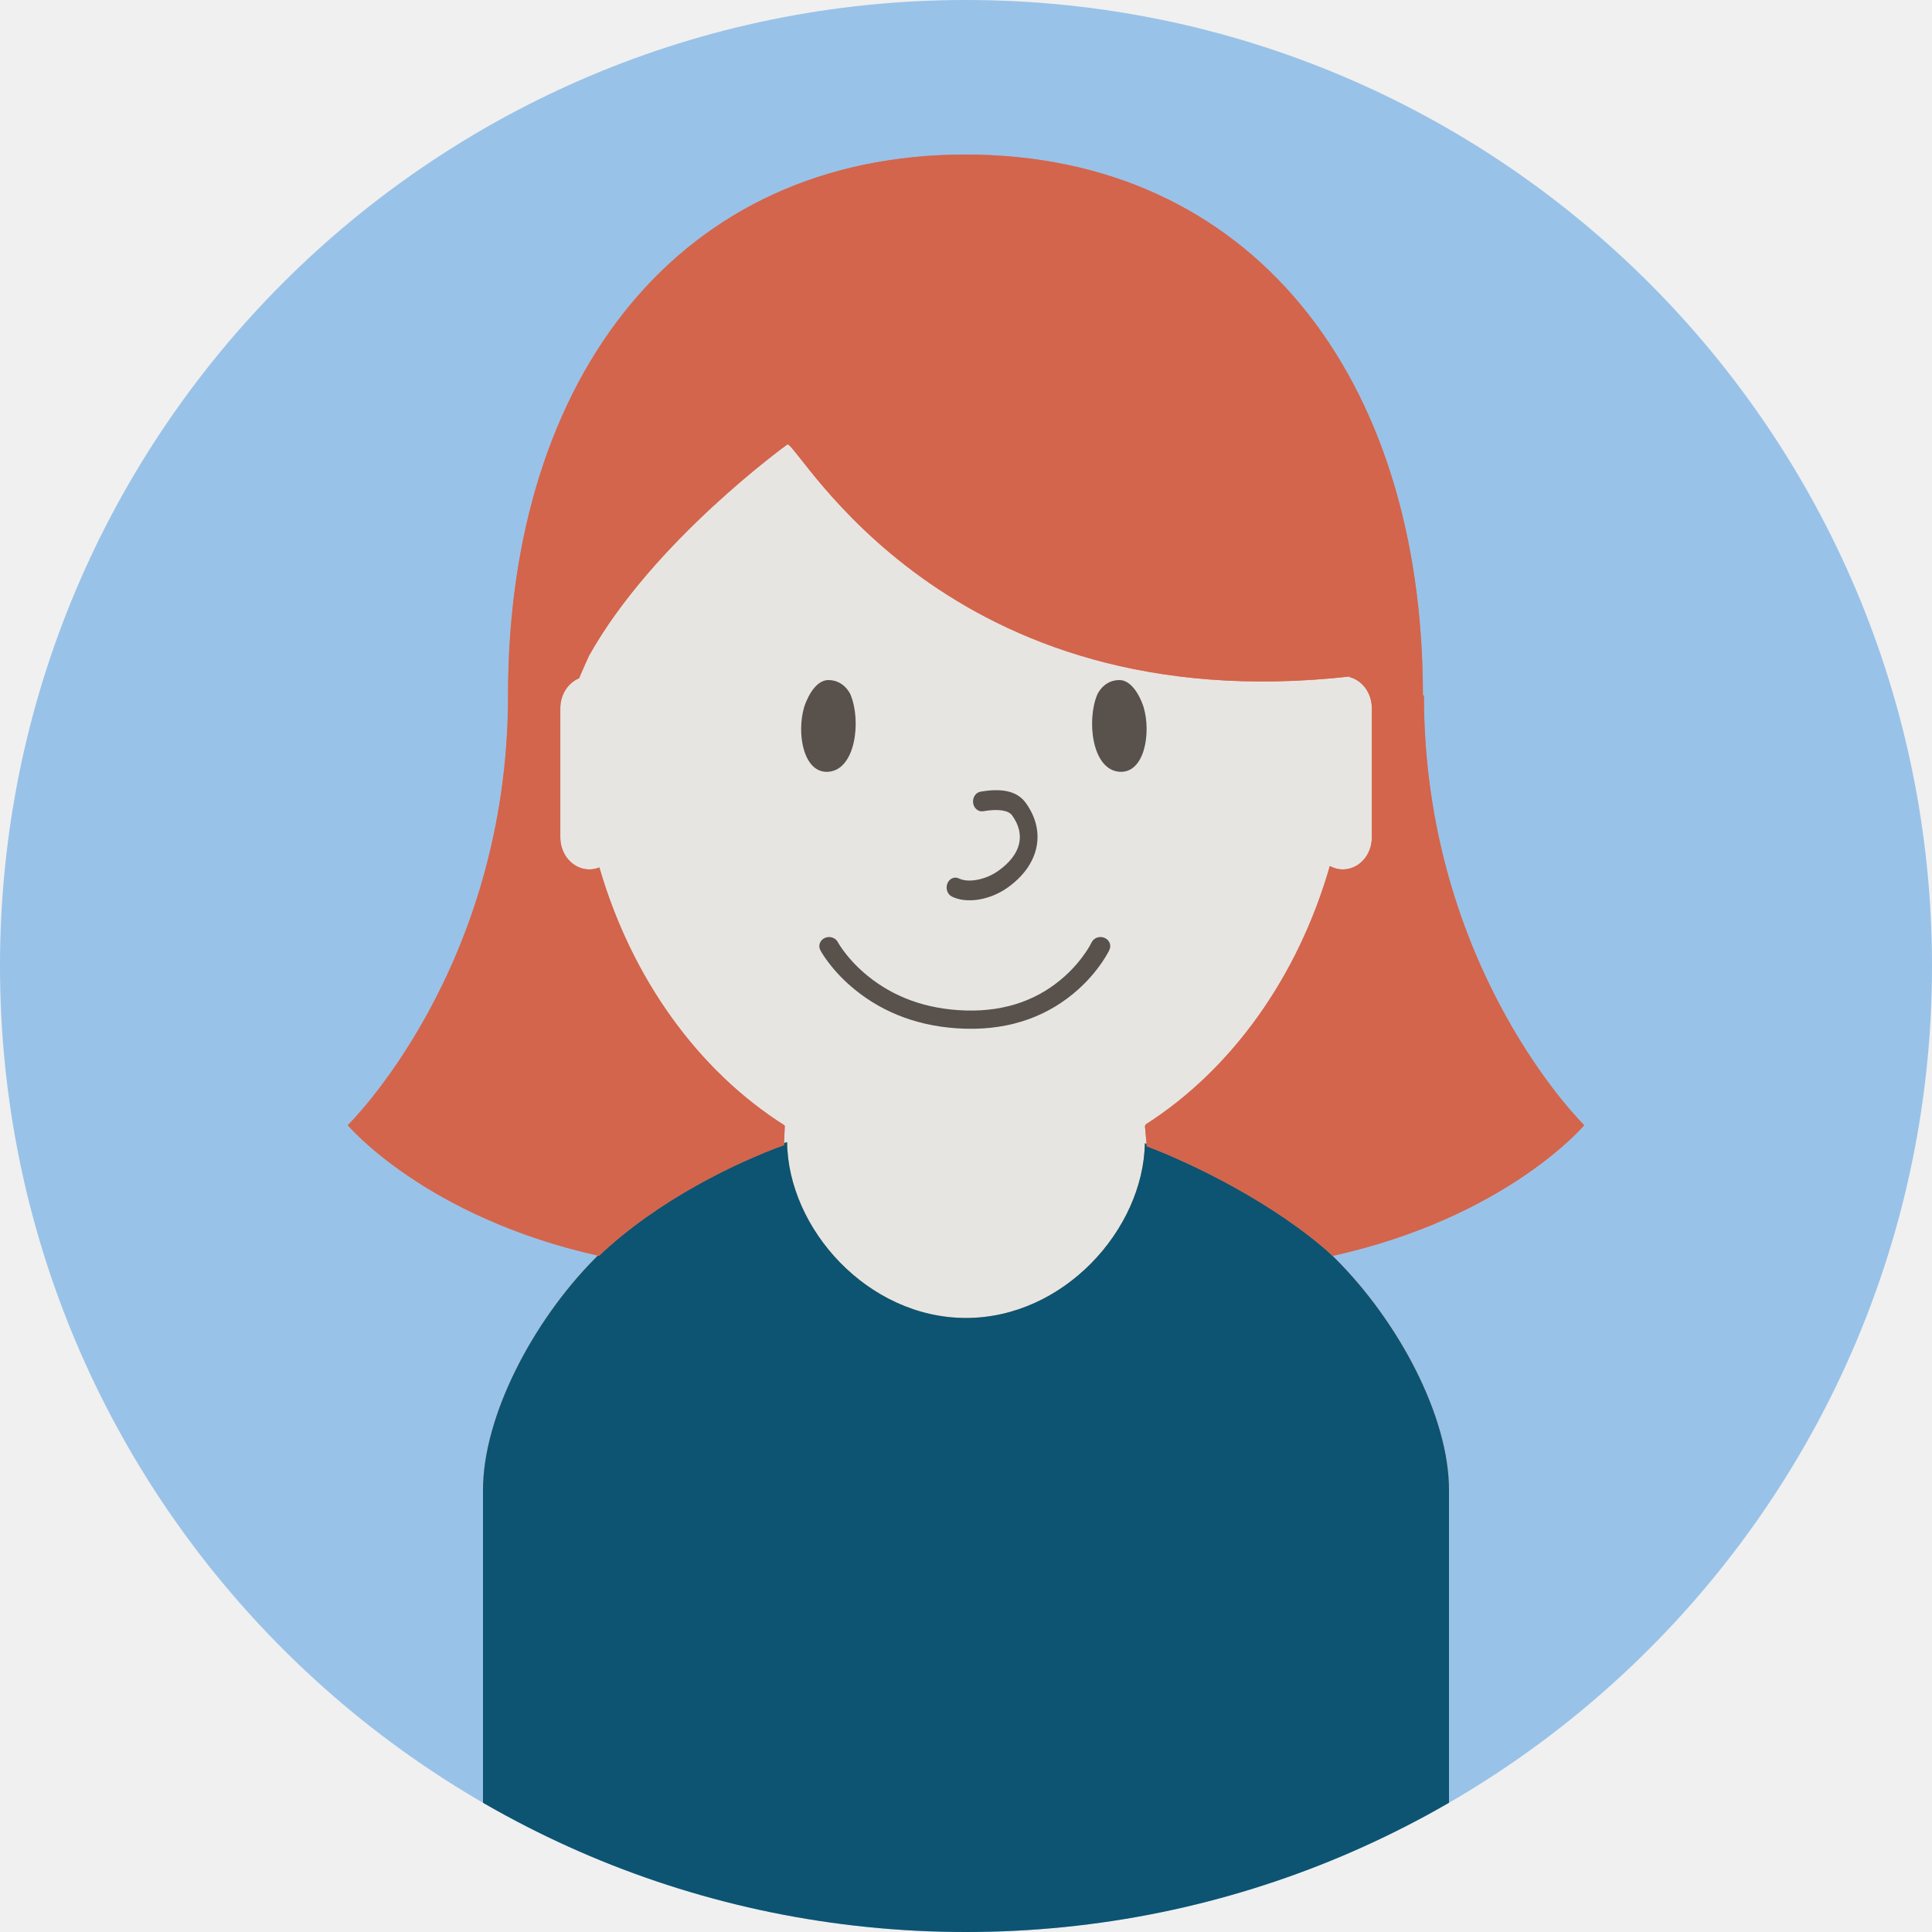
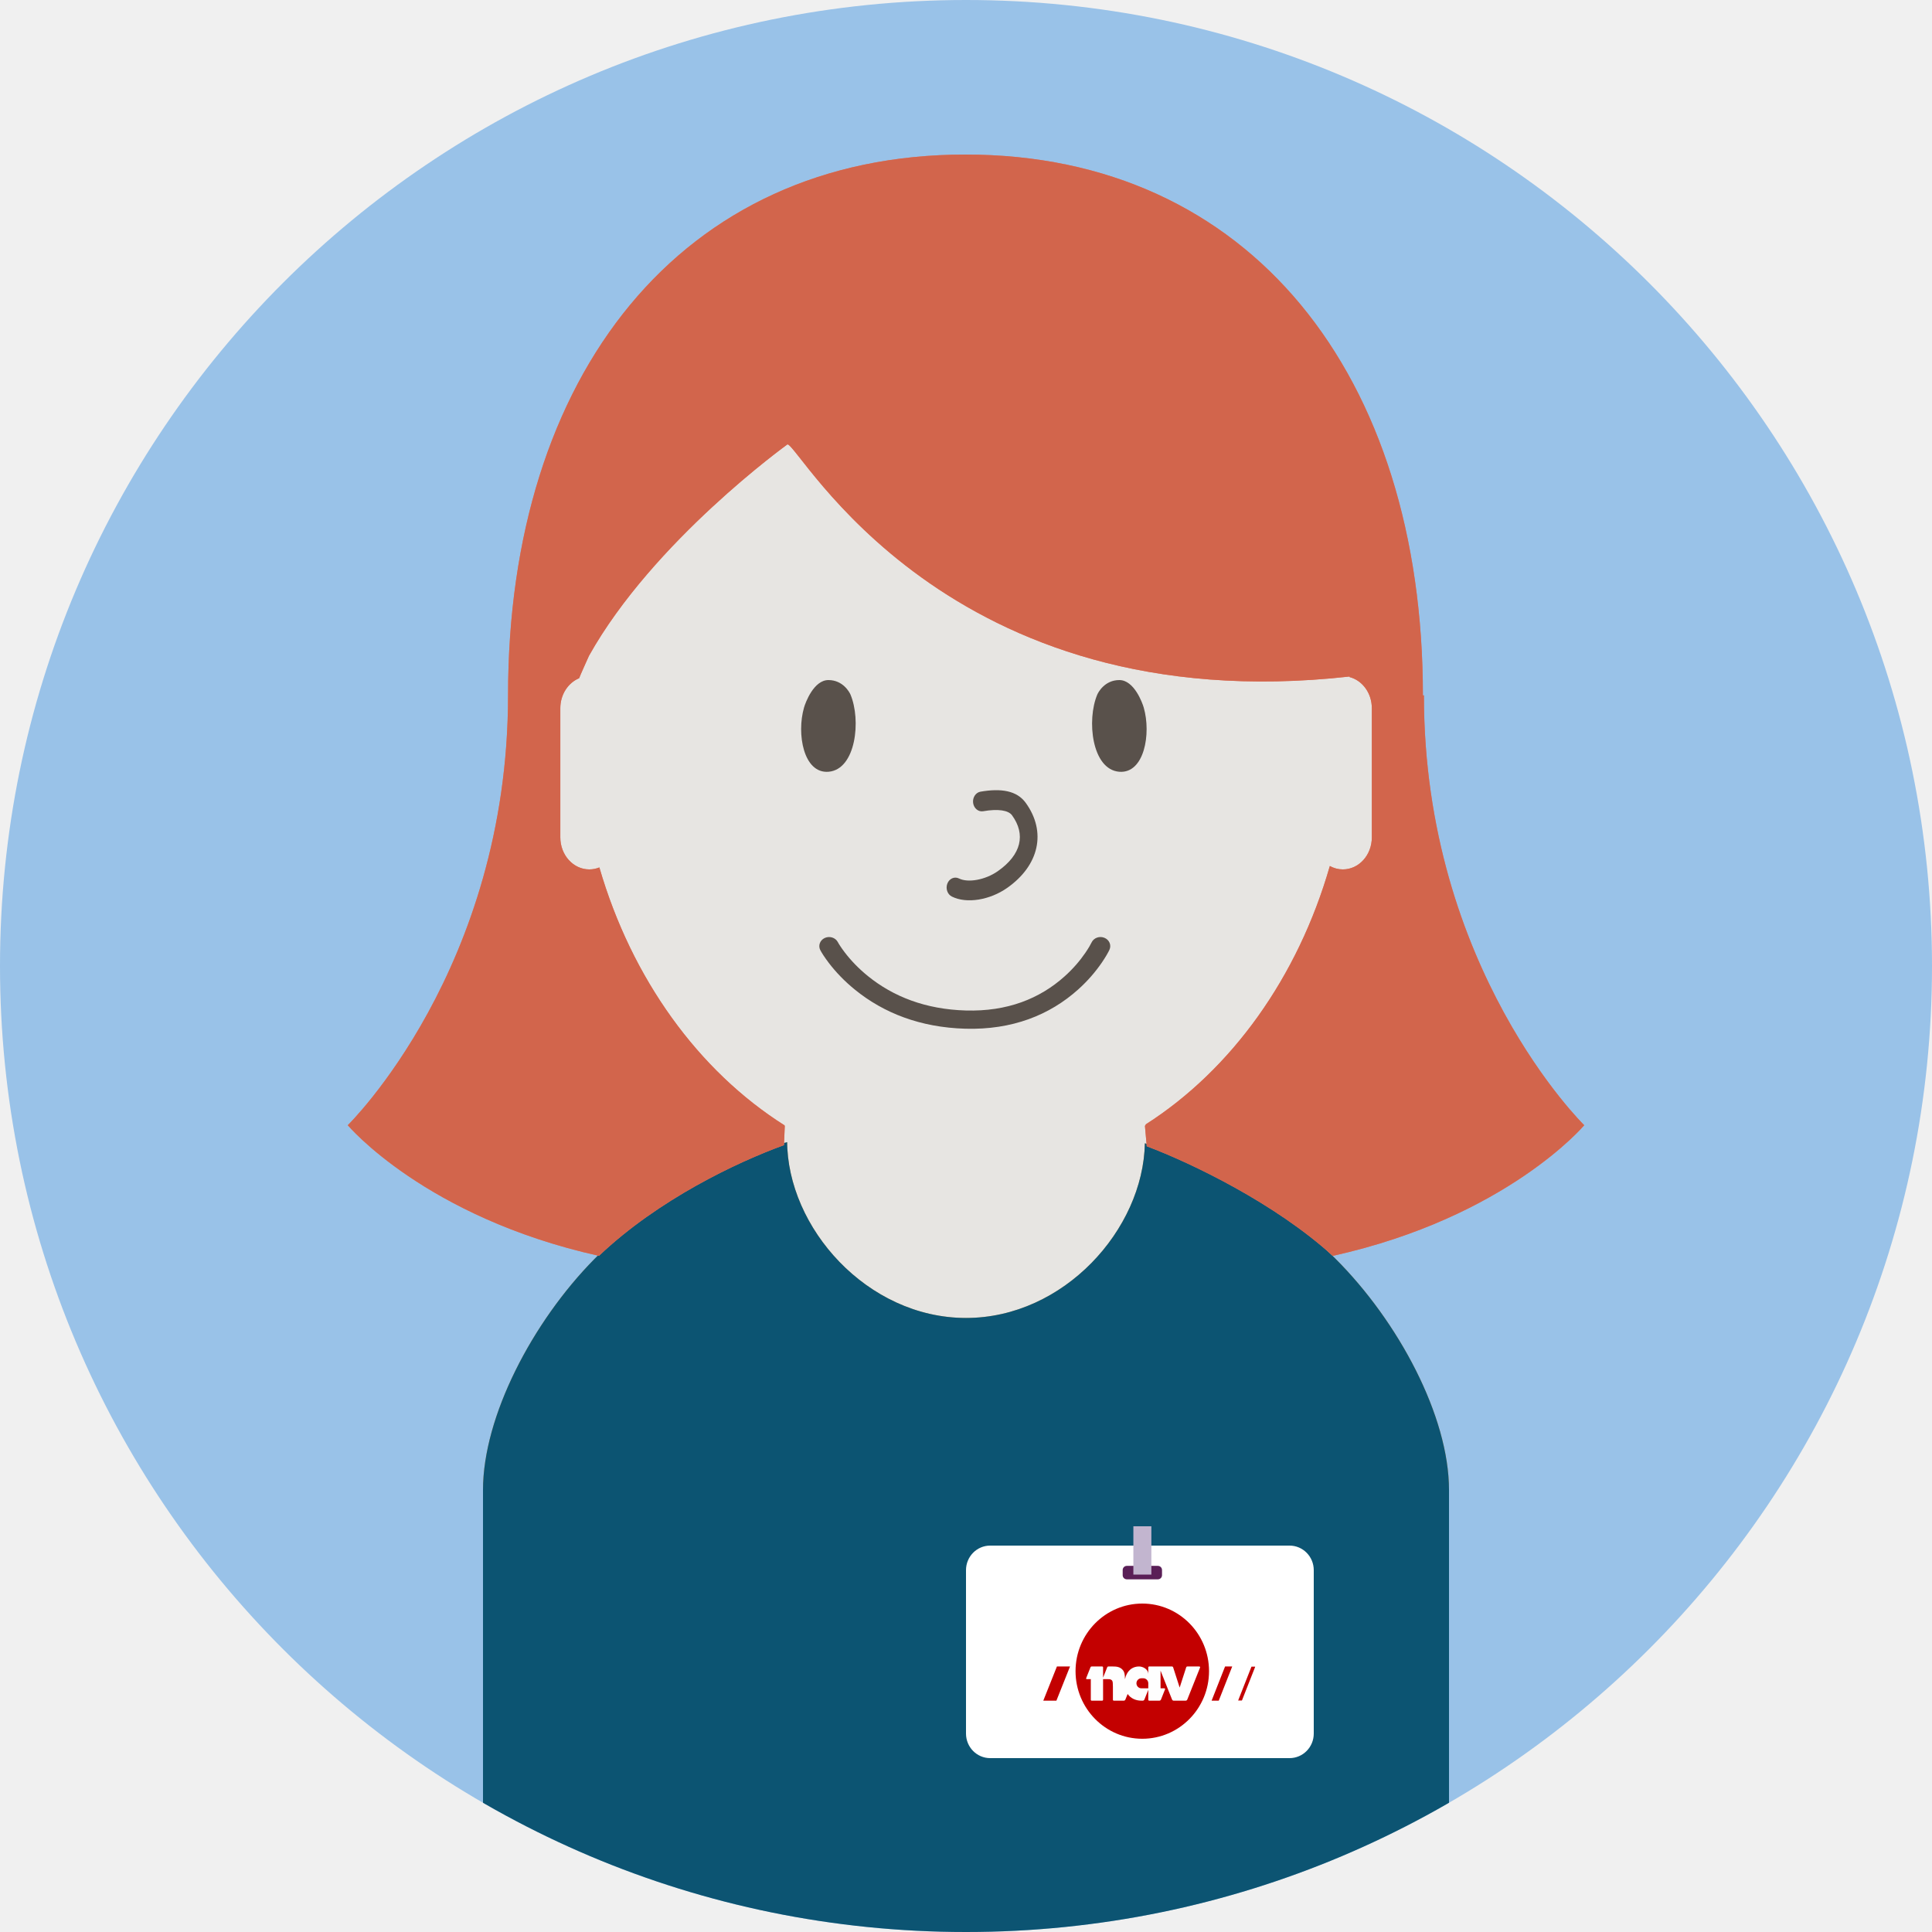
<svg xmlns="http://www.w3.org/2000/svg" xmlns:xlink="http://www.w3.org/1999/xlink" width="100px" height="100px" viewBox="0 0 100 100" version="1.1">
  <defs>
    <circle id="path-1" cx="50" cy="50" r="50" />
-     <path d="M34.258,0.307 C36.909,1.026 40.844,3.012 44.117,6.274 C47.39,9.536 50,14.442 50,18.25 L50,41.13 L0,41.13 L0,18.25 C0,14.45 2.555,9.552 5.769,6.294 C9.087,2.929 13.107,0.916 15.741,0.248 C15.79,4.729 19.917,9.348 25,9.348 C30.061,9.348 34.174,4.769 34.258,0.307 Z" id="path-3" />
+     <path d="M15.742,0.248 L15.741,0.168 C15.741,4.674 19.886,9.348 25,9.348 C30.061,9.348 34.174,4.769 34.258,0.307 C36.907,1.025 40.843,3.012 44.117,6.274 C47.39,9.536 50,14.442 50,18.25 L50,18.25 L50,41.13 L0,41.13 L0,18.25 C0,14.45 2.555,9.552 5.769,6.294 C9.087,2.929 13.108,0.916 15.742,0.248 Z" id="path-3" />
    <path d="M22.575,51.273 C20.149,52.154 16.079,54.079 13,57.003 C4,55 0,50.241 0,50.241 C0,50.241 8.292,42.153 8.297,28.007 L8.297,27.992 C8.297,11.428 17.239,0 31.972,0 C46.707,0 55.649,11.428 55.649,27.992 L55.702,27.992 C55.702,42.148 64,50.241 64,50.241 C64,50.241 60,55 51,57 L50.986,57.003 C48.013,54.297 43.7,52.211 41.353,51.329 L41.356,51.328 L41.262,50.279 L41.313,50.192 C45.74,47.36 49.176,42.589 50.832,36.824 C51.035,36.937 51.264,37 51.506,37 C52.335,37 53.006,36.26 53.006,35.343 L53.006,28.658 C53.006,27.873 52.515,27.218 51.854,27.045 C51.853,27.036 51.853,27.027 51.852,27.017 C30.919,29.353 23.378,15.001 22.759,15 C22.759,15 15.807,20 12.485,25.945 C12.485,25.945 11.979,27.067 11.976,27.105 C11.407,27.34 11.002,27.946 11.002,28.658 L11.002,35.343 C11.002,36.26 11.674,37 12.502,37 C12.685,37 12.861,36.964 13.023,36.898 C14.698,42.666 18.155,47.432 22.603,50.245 L22.62,50.279 L22.578,51.273 L22.575,51.273 Z" id="path-5" />
+     <polygon id="path-7" points="0.916 1.798 0.916 0.028 0.023 0.028 0.023 1.798 0.916 1.798" />
  </defs>
-   <g id="Page-1" stroke="none" stroke-width="1" fill="none" fill-rule="evenodd">
-     <g id="GDPR-Personopplysning" transform="translate(-577, -270)">
+   <g id="Desktop" stroke="none" stroke-width="1" fill="none" fill-rule="evenodd">
+     <g id="GDPR-Personopplysning-forside" transform="translate(-577, -270)">
      <g id="Group-7" transform="translate(577, 270)">
        <mask id="mask-2" fill="white">
          <use xlink:href="#path-1" />
        </mask>
        <use id="Mask" fill="#99C2E8" xlink:href="#path-1" />
        <g id="mennesker/kvinne/-forfra" mask="url(#mask-2)">
          <g transform="translate(16, 4)" id="Group">
            <g transform="translate(0, 2)">
              <g id="Group-2" transform="translate(12, 6)">
                <g id="hud" fill="#E7E5E2" fill-rule="nonzero">
-                   <path d="M41.155,33.468 C39.44,39.035 36.082,43.657 31.778,46.485 L31.998,48.964 L31.997,49.065 L29.67,69.5 L14.914,69.5 L14.853,69.071 L12,49.029 L12.106,46.523 C7.78,43.702 4.403,39.074 2.678,33.492 C2.619,33.497 2.56,33.5 2.5,33.5 L2.5,33 L2.5,33.5 C1.384,33.5 0.5,32.525 0.5,31.343 L0.5,24.658 C0.5,23.866 0.897,23.166 1.495,22.791 C2.428,10.309 11.193,0.5 21.913,0.5 C32.603,0.5 41.35,10.257 42.323,22.689 C43.021,23.029 43.5,23.787 43.5,24.658 L43.5,31.343 C43.5,32.525 42.617,33.5 41.5,33.5 L41.5,33 L41.5,33.5 C41.382,33.5 41.267,33.489 41.155,33.468 Z" id="Combined-Shape" />
+                   <path d="M21.913,0.5 C32.603,0.5 41.35,10.257 42.323,22.689 C43.021,23.029 43.5,23.787 43.5,24.658 L43.5,31.343 C43.5,32.474 42.692,33.415 41.644,33.495 L41.5,33.5 C41.382,33.5 41.267,33.489 41.155,33.468 C39.441,39.034 36.082,43.656 31.778,46.484 L31.998,48.964 L31.997,49.065 L29.67,69.5 L14.914,69.5 L14.853,69.071 L12,49.029 L12.105,46.522 C7.779,43.701 4.402,39.072 2.677,33.49 L2.644,33.495 L2.5,33.5 C1.384,33.5 0.5,32.525 0.5,31.343 L0.5,24.658 C0.5,23.866 0.897,23.166 1.495,22.791 C2.428,10.31 11.193,0.5 21.913,0.5 Z" id="Combined-Shape" />
                </g>
                <g id="mennesker/X⚙️/⚙️-ansikt-voksen/forfra/-blid" transform="translate(5.9375, 22.25)" fill="#59514B">
                  <g id="Group" transform="translate(7.529412, 0.95)">
                    <path d="M1.418,4.746 C0.121,4.852 -0.242,2.779 0.149,1.425 C0.222,1.168 0.652,0 1.412,0 C2.171,0 2.507,0.639 2.553,0.748 C3.112,2.068 2.838,4.629 1.418,4.746" id="Fill-42" />
                    <path d="M16.464,4.746 C17.761,4.852 18.124,2.779 17.733,1.425 C17.66,1.168 17.23,0 16.47,0 C15.711,0 15.376,0.639 15.329,0.748 C14.77,2.068 15.045,4.629 16.464,4.746" id="Fill-44" />
                    <path d="M9.422,6.789 C10.198,6.655 10.728,6.739 10.917,7.001 C11.633,7.989 11.404,9.035 10.176,9.894 C9.53,10.345 8.641,10.504 8.17,10.27 C7.94,10.155 7.67,10.272 7.569,10.531 C7.467,10.789 7.571,11.092 7.801,11.206 C8.579,11.593 9.775,11.379 10.657,10.763 C12.327,9.596 12.709,7.852 11.624,6.354 C11.165,5.722 10.353,5.592 9.283,5.777 C9.035,5.82 8.864,6.082 8.902,6.361 C8.941,6.641 9.173,6.832 9.422,6.789 Z" id="Stroke-46" fill-rule="nonzero" />
                    <path d="M15.032,13.583 C14.986,13.681 14.882,13.867 14.714,14.113 C14.43,14.529 14.073,14.946 13.639,15.335 C12.347,16.494 10.666,17.164 8.526,17.103 C6.439,17.043 4.765,16.383 3.453,15.319 C2.971,14.928 2.573,14.51 2.255,14.093 C2.068,13.847 1.951,13.661 1.9,13.564 C1.776,13.33 1.474,13.234 1.223,13.349 C0.973,13.464 0.87,13.746 0.993,13.98 C1.067,14.121 1.212,14.351 1.432,14.64 C1.795,15.115 2.245,15.589 2.791,16.031 C4.272,17.233 6.166,17.979 8.495,18.046 C10.921,18.115 12.86,17.342 14.339,16.015 C14.834,15.571 15.24,15.096 15.566,14.62 C15.763,14.331 15.892,14.101 15.958,13.96 C16.069,13.722 15.953,13.444 15.697,13.34 C15.441,13.235 15.144,13.344 15.032,13.583 Z" id="Stroke-48" fill-rule="nonzero" />
                  </g>
                </g>
              </g>
              <g id="Group-1">
                <g id="mennesker/X⚙️/⚙️-kropp/voksen/Forfra/-rundhals" transform="translate(9, 51)">
                  <g id="Group" transform="translate(0, 1.869565)">
                    <mask id="mask-4" fill="white">
                      <use xlink:href="#path-3" />
                    </mask>
                    <use id="Mask" fill="#D8A25D" xlink:href="#path-3" />
                    <g id="V⚙️/STYLING/farge/-Dyp-blå/+20" mask="url(#mask-4)" fill="#0C5472">
                      <g transform="translate(-33.33333, -26.17391)" id="Fill-62">
                        <polygon points="0 93 117 93 117 0 0 0" />
                      </g>
                    </g>
                  </g>
                </g>
                <g id="mennesker/X⚙️/⚙️kvinne/-hår/-halvlangt">
                  <g id="--↳🌈" transform="translate(2, 2)">
                    <mask id="mask-6" fill="white">
                      <use xlink:href="#path-5" />
                    </mask>
                    <use id="Mask-Shape" fill="#E57F68" xlink:href="#path-5" />
                    <g id="mennesker/X⚙️/⚙️-hårfarge/-rød" mask="url(#mask-6)" fill="#D2654C">
                      <g transform="translate(-2, -4)" id="hårfarge/-rød">
                        <rect x="0" y="0" width="69" height="79" />
                      </g>
                    </g>
                  </g>
                </g>
              </g>
            </g>
          </g>
        </g>
+         <g id="NAV-id/-kort/-hvit" mask="url(#mask-2)">
+           <g transform="translate(50, 79)" id="Group">
+             <g>
+               <path d="M16.748,12 L1.251,12 C0.56,12 0,11.432 0,10.729 L0,2.271 C0,1.569 0.56,1 1.251,1 L16.748,1 C17.439,1 18,1.569 18,2.271 L18,10.729 C18,11.432 17.439,12 16.748,12" id="kort" fill="#FFFFFF" />
+               <g id="Page-1-Copy" transform="translate(4, 4)">
+                 <path d="M5.124,6.998 C3.217,6.998 1.67,5.431 1.67,3.499 C1.67,1.567 3.217,0 5.124,0 C7.032,0 8.579,1.567 8.579,3.499 C8.579,5.431 7.032,6.998 5.124,6.998 Z" id="Fill-1" fill="#C30000" />
+                 <polygon id="Fill-3" fill="#C30000" points="0 5.027 0.706 3.257 1.384 3.257 0.679 5.027" />
+                 <polygon id="Fill-5" fill="#C30000" points="8.712 5.027 9.409 3.257 9.779 3.257 9.082 5.027" />
+                 <g id="Group-9" transform="translate(10.05948, 3.228367)">
+                   <mask id="mask-8" fill="white">
+                     <use xlink:href="#path-7" />
+                   </mask>
+                   <g id="Clip-8" />
+                   <polygon id="Fill-7" fill="#C30000" mask="url(#mask-8)" points="0.023 1.798 0.72 0.028 0.916 0.028 0.219 1.798" />
+                 </g>
+                 <path d="M8.07,3.257 L7.456,3.257 C7.456,3.257 7.414,3.257 7.399,3.295 L7.059,4.348 L6.72,3.295 C6.705,3.257 6.662,3.257 6.662,3.257 L5.482,3.257 C5.456,3.257 5.435,3.278 5.435,3.304 L5.435,3.662 C5.435,3.378 5.136,3.257 4.962,3.257 C4.571,3.257 4.309,3.518 4.228,3.914 C4.223,3.651 4.202,3.557 4.132,3.46 C4.099,3.413 4.053,3.373 4.002,3.34 C3.898,3.279 3.805,3.257 3.604,3.257 L3.368,3.257 C3.368,3.257 3.325,3.257 3.31,3.295 L3.095,3.834 L3.095,3.304 C3.095,3.278 3.074,3.257 3.049,3.257 L2.503,3.257 C2.503,3.257 2.46,3.257 2.445,3.295 L2.222,3.855 C2.222,3.855 2.2,3.911 2.25,3.911 L2.46,3.911 L2.46,4.979 C2.46,5.006 2.481,5.027 2.507,5.027 L3.049,5.027 C3.074,5.027 3.095,5.006 3.095,4.979 L3.095,3.911 L3.306,3.911 C3.427,3.911 3.453,3.915 3.5,3.937 C3.529,3.948 3.554,3.97 3.568,3.995 C3.597,4.049 3.604,4.115 3.604,4.307 L3.604,4.979 C3.604,5.006 3.625,5.027 3.651,5.027 L4.17,5.027 C4.17,5.027 4.228,5.027 4.251,4.968 L4.366,4.68 C4.519,4.897 4.771,5.027 5.084,5.027 L5.152,5.027 C5.152,5.027 5.211,5.027 5.234,4.968 L5.435,4.466 L5.435,4.979 C5.435,5.006 5.456,5.027 5.482,5.027 L6.011,5.027 C6.011,5.027 6.07,5.027 6.093,4.968 C6.093,4.968 6.305,4.435 6.306,4.431 L6.306,4.431 C6.314,4.387 6.259,4.387 6.259,4.387 L6.07,4.387 L6.07,3.473 L6.665,4.968 C6.688,5.027 6.747,5.027 6.747,5.027 L7.372,5.027 C7.372,5.027 7.431,5.027 7.454,4.968 L8.114,3.314 C8.137,3.257 8.07,3.257 8.07,3.257 L8.07,3.257 Z M5.435,4.387 L5.079,4.387 C4.937,4.387 4.822,4.271 4.822,4.127 C4.822,3.984 4.937,3.867 5.079,3.867 L5.178,3.867 C5.32,3.867 5.435,3.984 5.435,4.127 L5.435,4.387 Z" id="Fill-10" fill="#FEFEFE" />
+               </g>
+               <g id="kort-holder" transform="translate(8, 0)">
+                 <path d="M1.931,2.746 L0.325,2.746 C0.206,2.746 0.11,2.651 0.11,2.532 L0.11,2.263 C0.11,2.145 0.206,2.049 0.325,2.049 L1.931,2.049 C2.05,2.049 2.146,2.145 2.146,2.263 L2.146,2.532 C2.146,2.651 2.05,2.746 1.931,2.746" id="Fill-109" fill="#5A1F57" />
+                 <polygon id="Fill-110" fill="#C2B5CF" points="0.663 2.5 1.594 2.5 1.594 0 0.663 0" />
+               </g>
+             </g>
+           </g>
+         </g>
      </g>
    </g>
  </g>
</svg>
